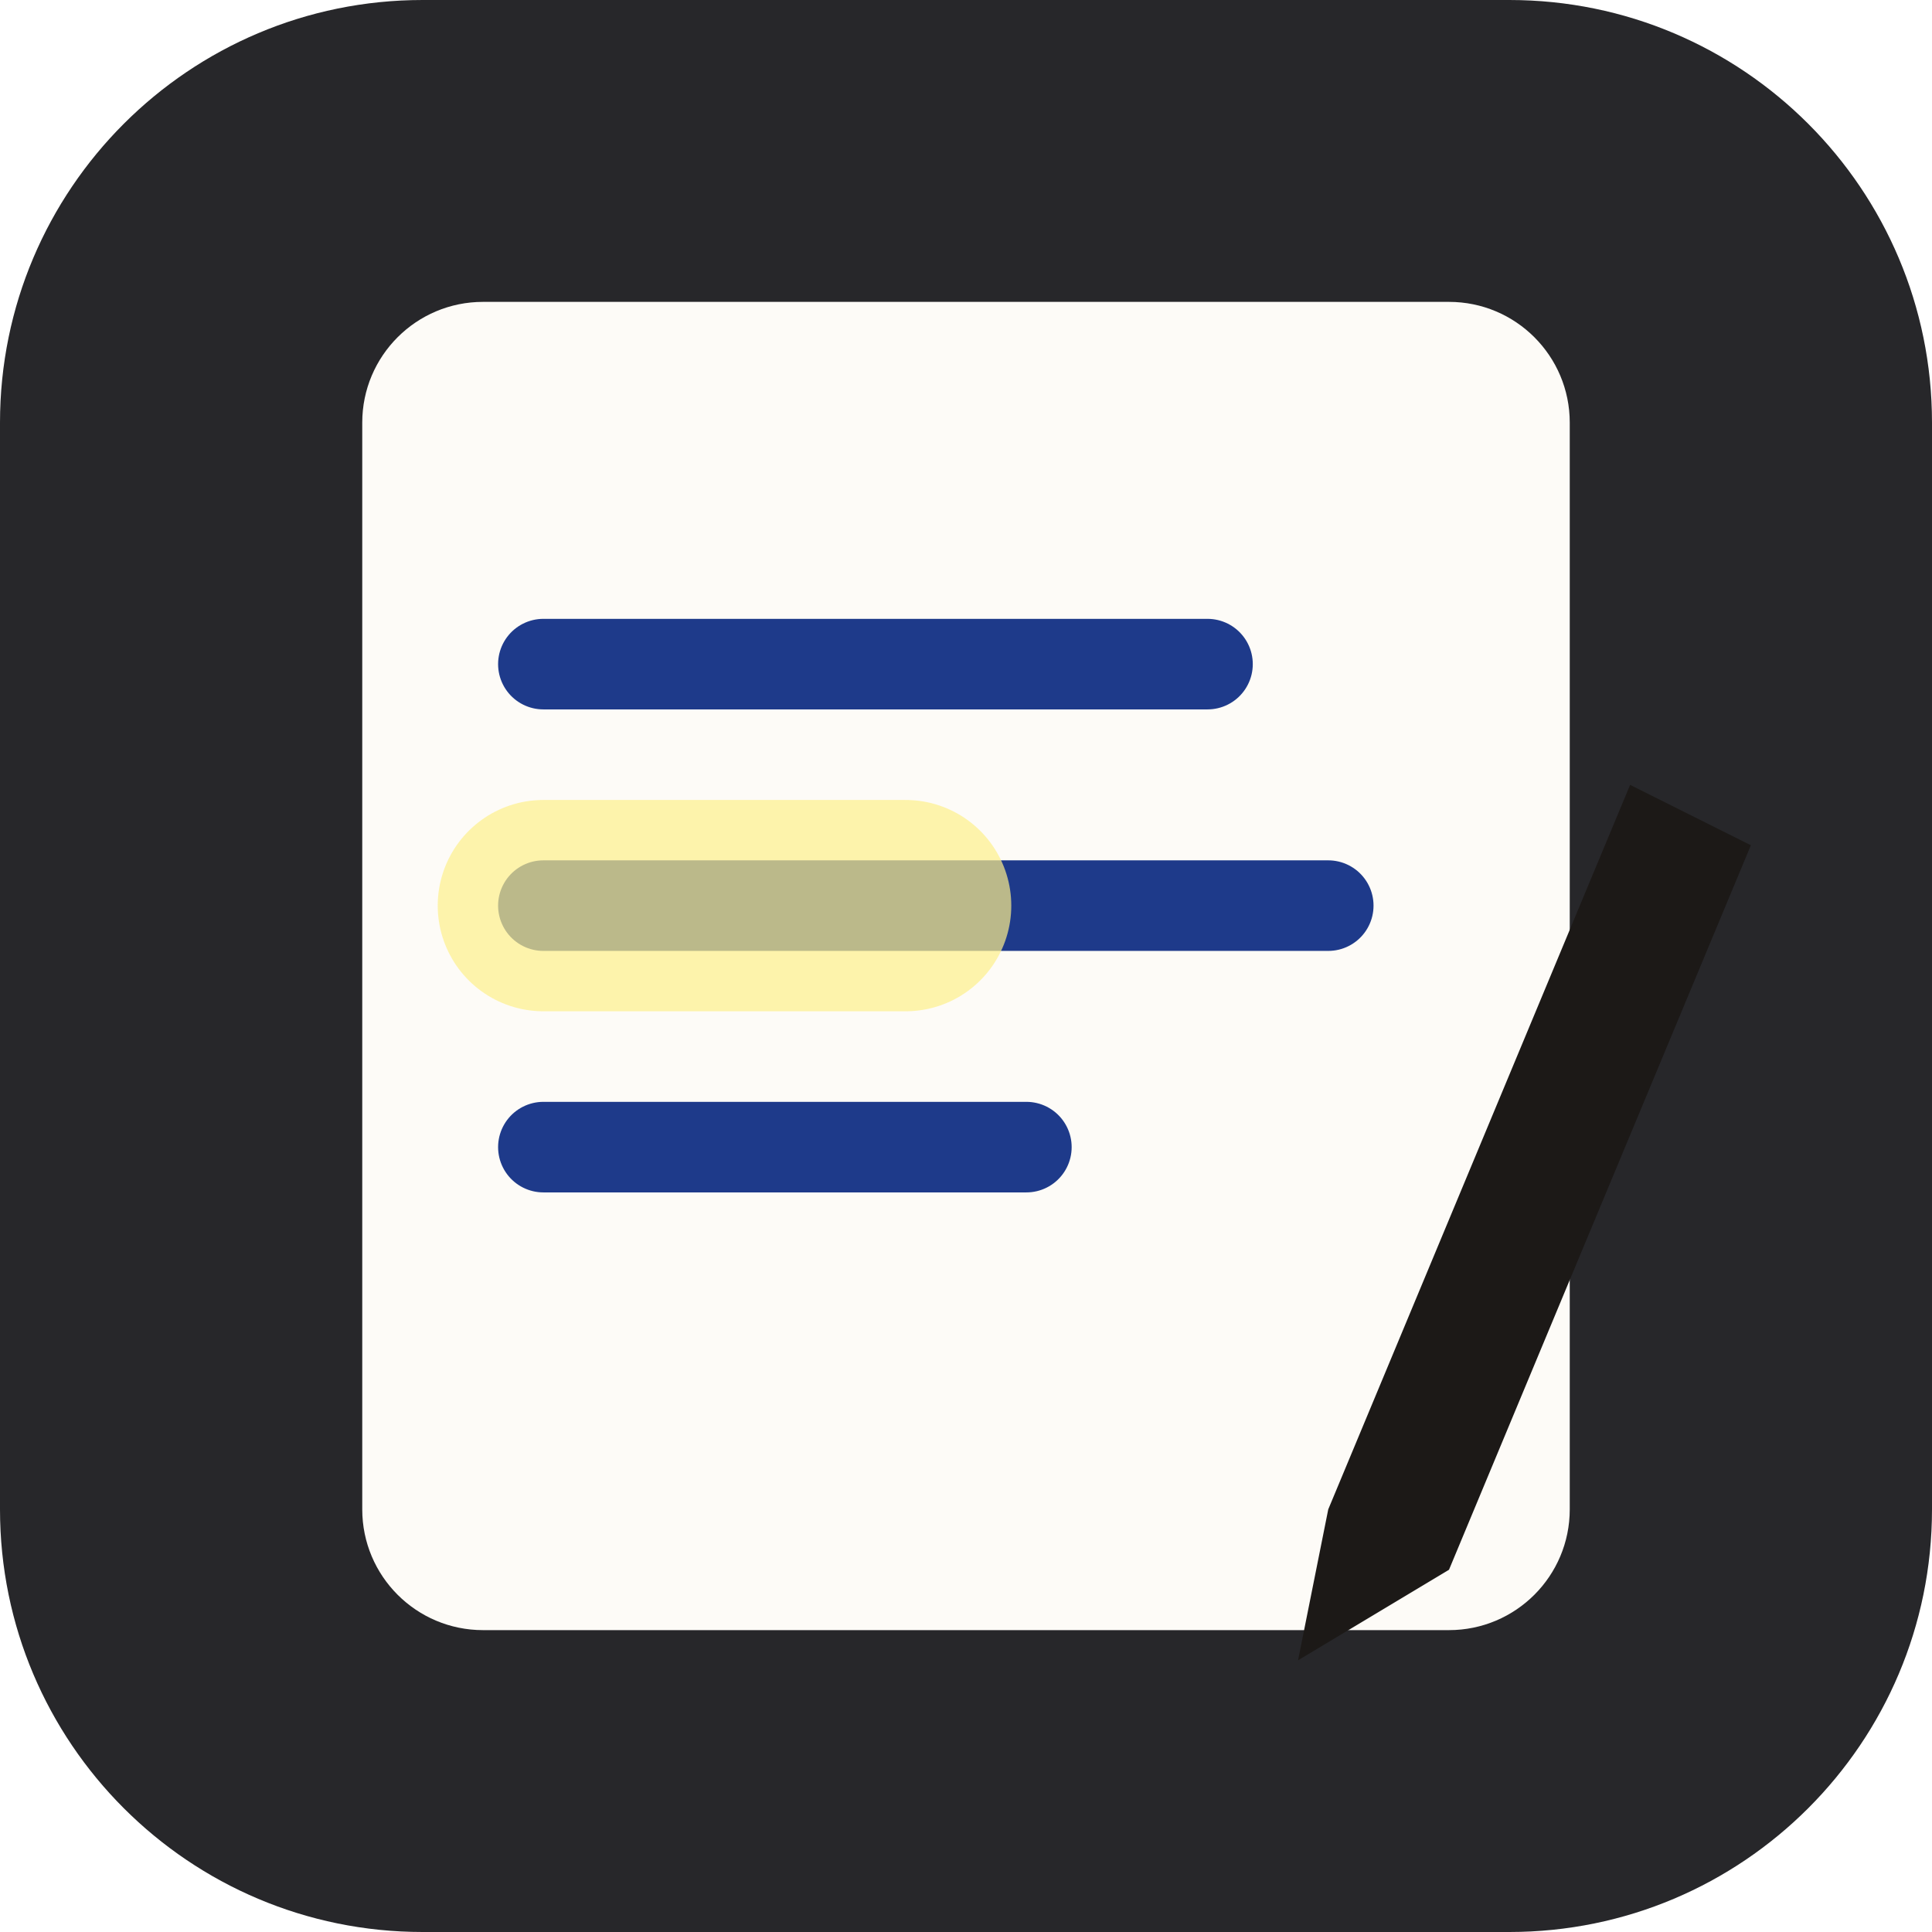
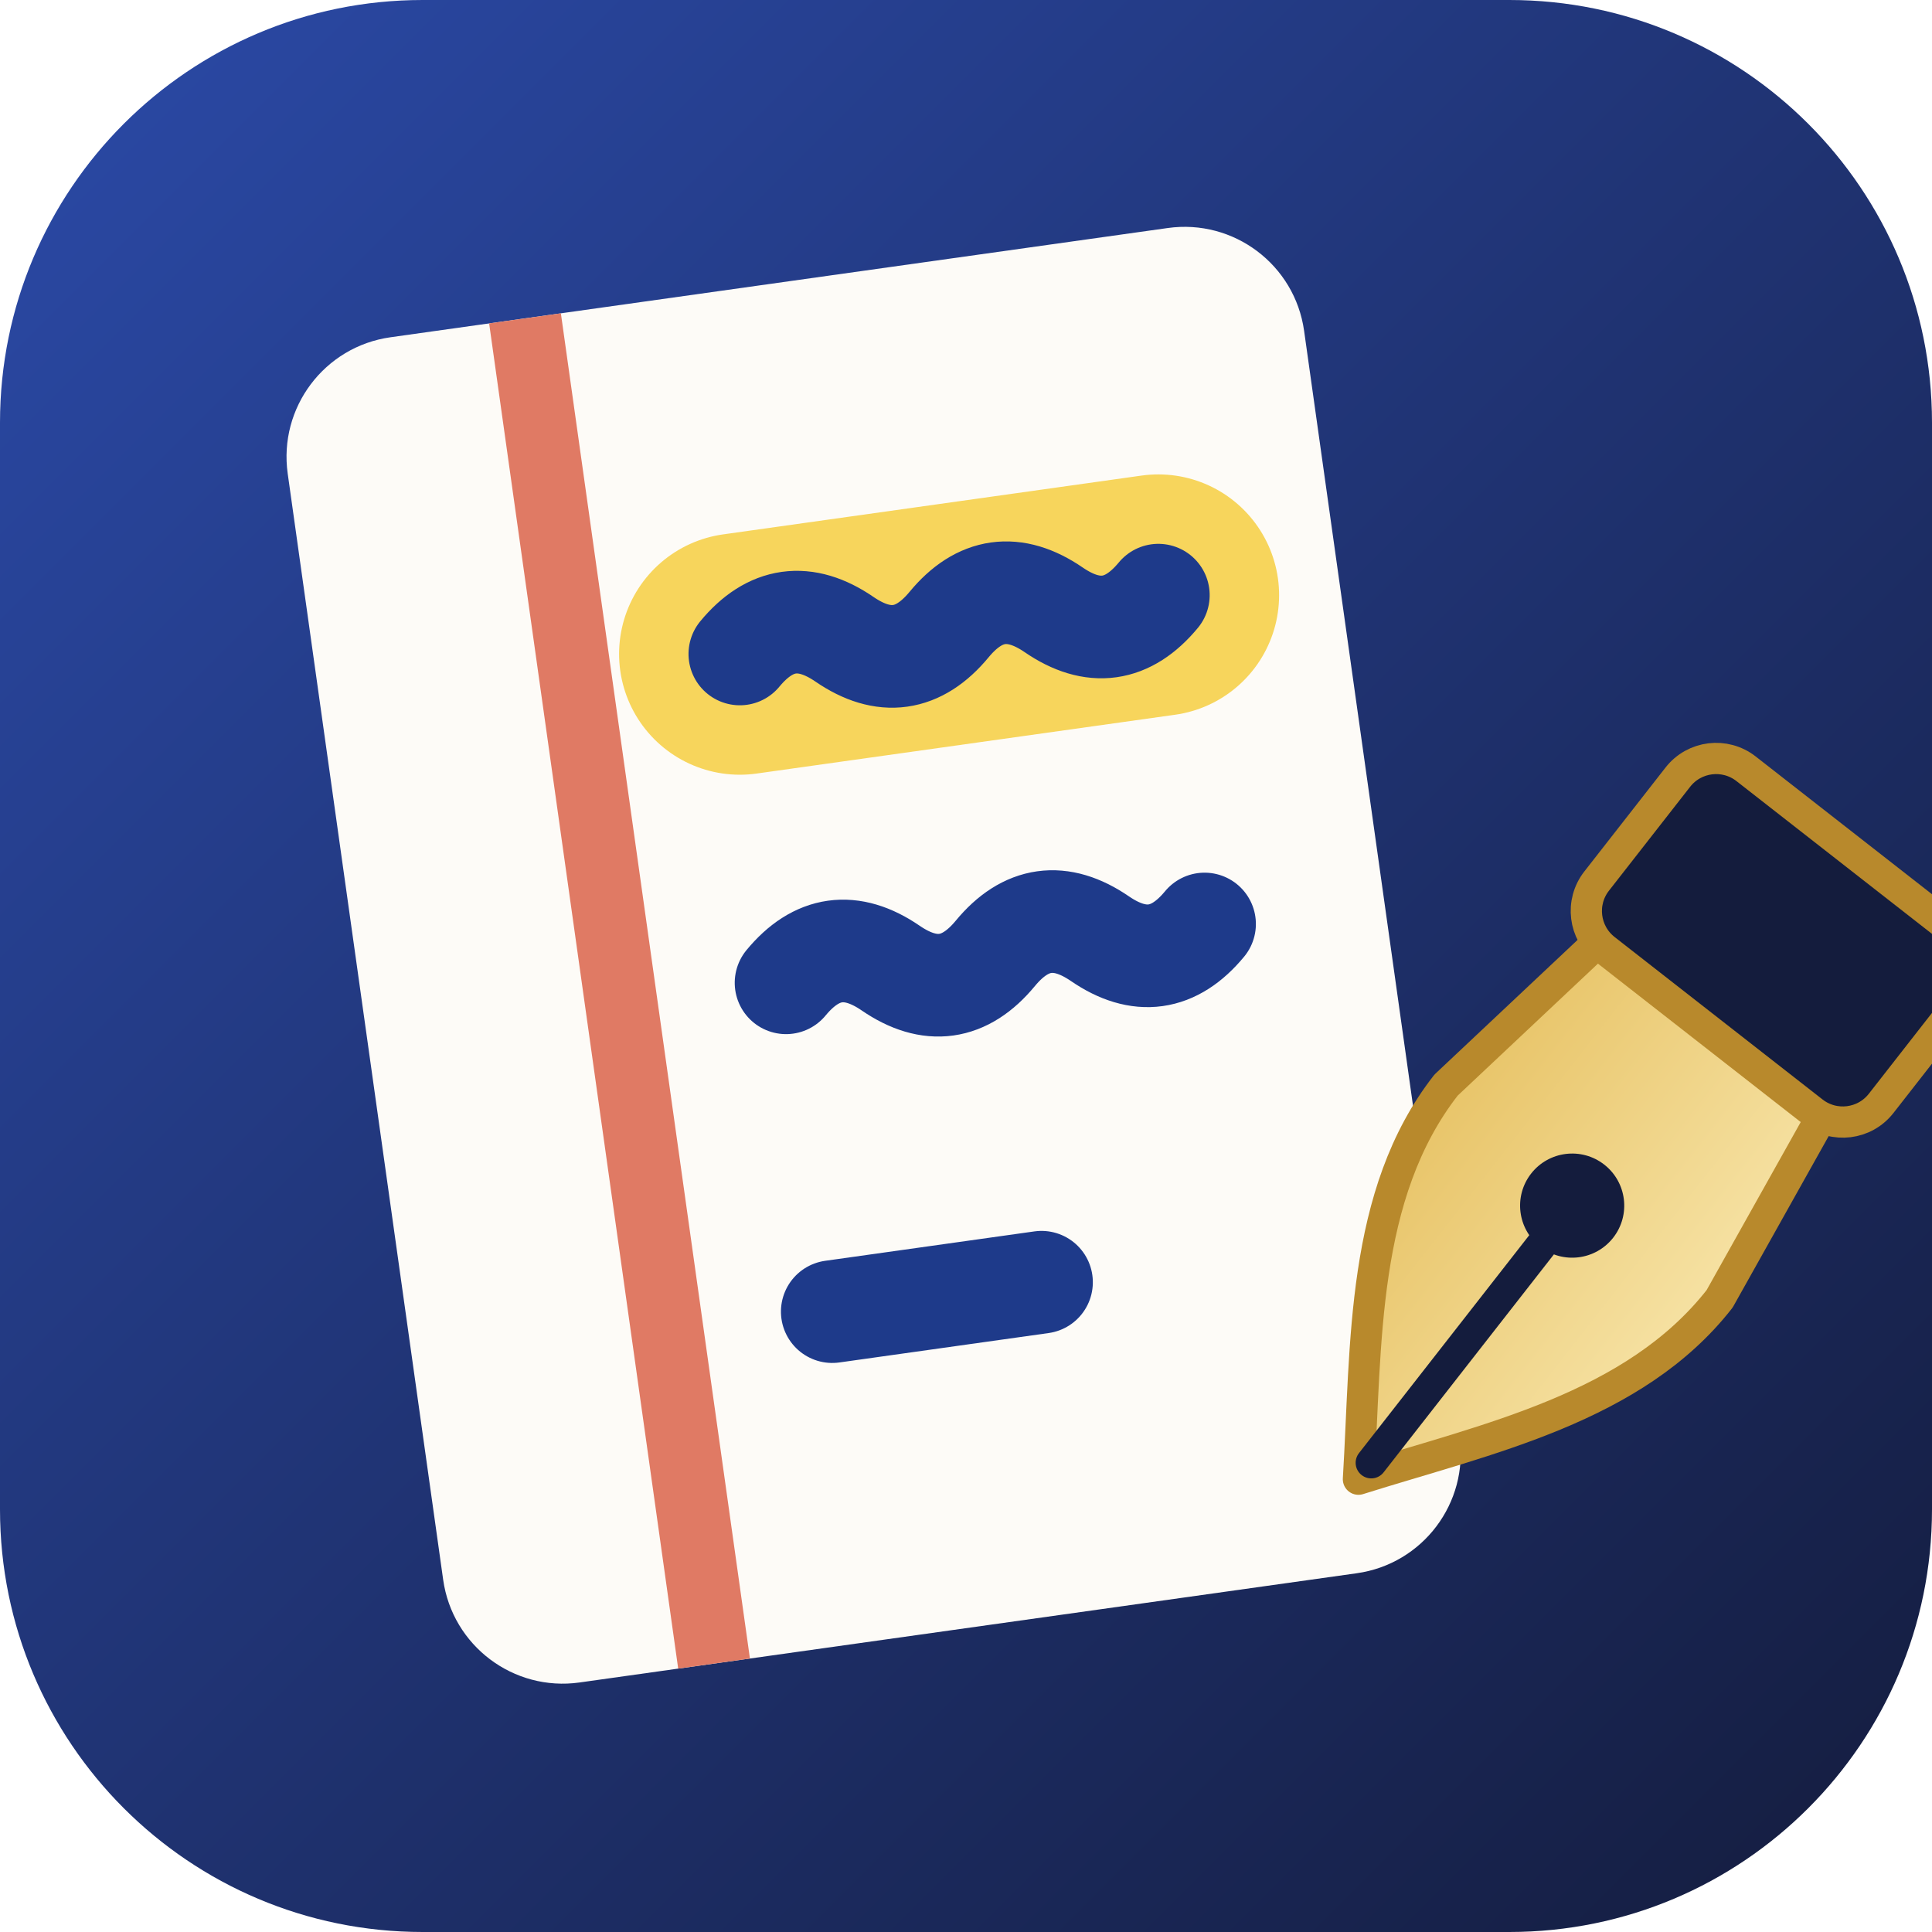
- <svg xmlns="http://www.w3.org/2000/svg" viewBox="0 0 64 64">
-   <rect width="64" height="64" rx="14" fill="#27272A" />
-   <rect x="12" y="10" width="40" height="44" rx="4" fill="#FDFBF7" />
-   <path d="M18 22h22M18 30h26M18 38h16" stroke="#1E3A8A" stroke-width="3" stroke-linecap="round" />
-   <path d="M18 30h12" stroke="#FEF08A" stroke-width="7" stroke-linecap="round" opacity=".7" />
-   <path d="M44 50 54 26l4 2-10 24-5 3z" fill="#1C1917" />
+ <svg xmlns="http://www.w3.org/2000/svg" viewBox="0 0 64 64" width="64" height="64">
+   <defs>
+     <linearGradient id="bg" x1="0" y1="0" x2="1" y2="1">
+       <stop offset="0" stop-color="#2b4aa8" />
+       <stop offset="1" stop-color="#141c3d" />
+     </linearGradient>
+     <linearGradient id="nib" x1="0" y1="0" x2="1" y2="0">
+       <stop offset="0" stop-color="#e8c468" />
+       <stop offset="1" stop-color="#f6e2a4" />
+     </linearGradient>
+   </defs>
+   <rect width="64" height="64" rx="14" fill="url(#bg)" />
+   <g transform="rotate(-8 30 32)">
+     <rect x="12" y="9" width="34" height="45" rx="4" fill="#fdfbf7" />
+     <path d="M20.5 9v45" stroke="#e07a64" stroke-width="2.4" />
+     <path d="M26 21h14" stroke="#f7d55c" stroke-width="8" stroke-linecap="round" />
+     <path d="M26 21 Q27.75 19.4 29.5 21 Q31.25 22.6 33 21 Q34.75 19.4 36.5 21 Q38.25 22.6 40 21" stroke="#1e3a8a" stroke-width="3.4" fill="none" stroke-linecap="round" />
+     <path d="M26 32 Q27.75 30.4 29.5 32 Q31.25 33.6 33 32 Q34.75 30.4 36.5 32 Q38.25 33.6 40 32" stroke="#1e3a8a" stroke-width="3.4" fill="none" stroke-linecap="round" />
+     <path d="M26 43h7" stroke="#1e3a8a" stroke-width="3.4" stroke-linecap="round" />
+   </g>
+   <g transform="translate(45 49) rotate(38) scale(1.15)">
+     <path d="M0 0 C-2.2 -3.2 -5 -6.5 -5 -10.5 L-4 -17 L4 -17 L5 -10.5 C5 -6.5 2.2 -3.2 0 0 Z" fill="url(#nib)" stroke="#b8892c" stroke-width="0.9" stroke-linejoin="round" />
+     <path d="M0 -0.6 V-8.6" stroke="#141c3d" stroke-width="0.9" stroke-linecap="round" />
+     <circle cx="0" cy="-10" r="1.5" fill="#141c3d" />
+     <rect x="-5.2" y="-23" width="10.4" height="6.6" rx="1.4" fill="#141c3d" stroke="#b8892c" stroke-width="0.9" />
+   </g>
</svg>
